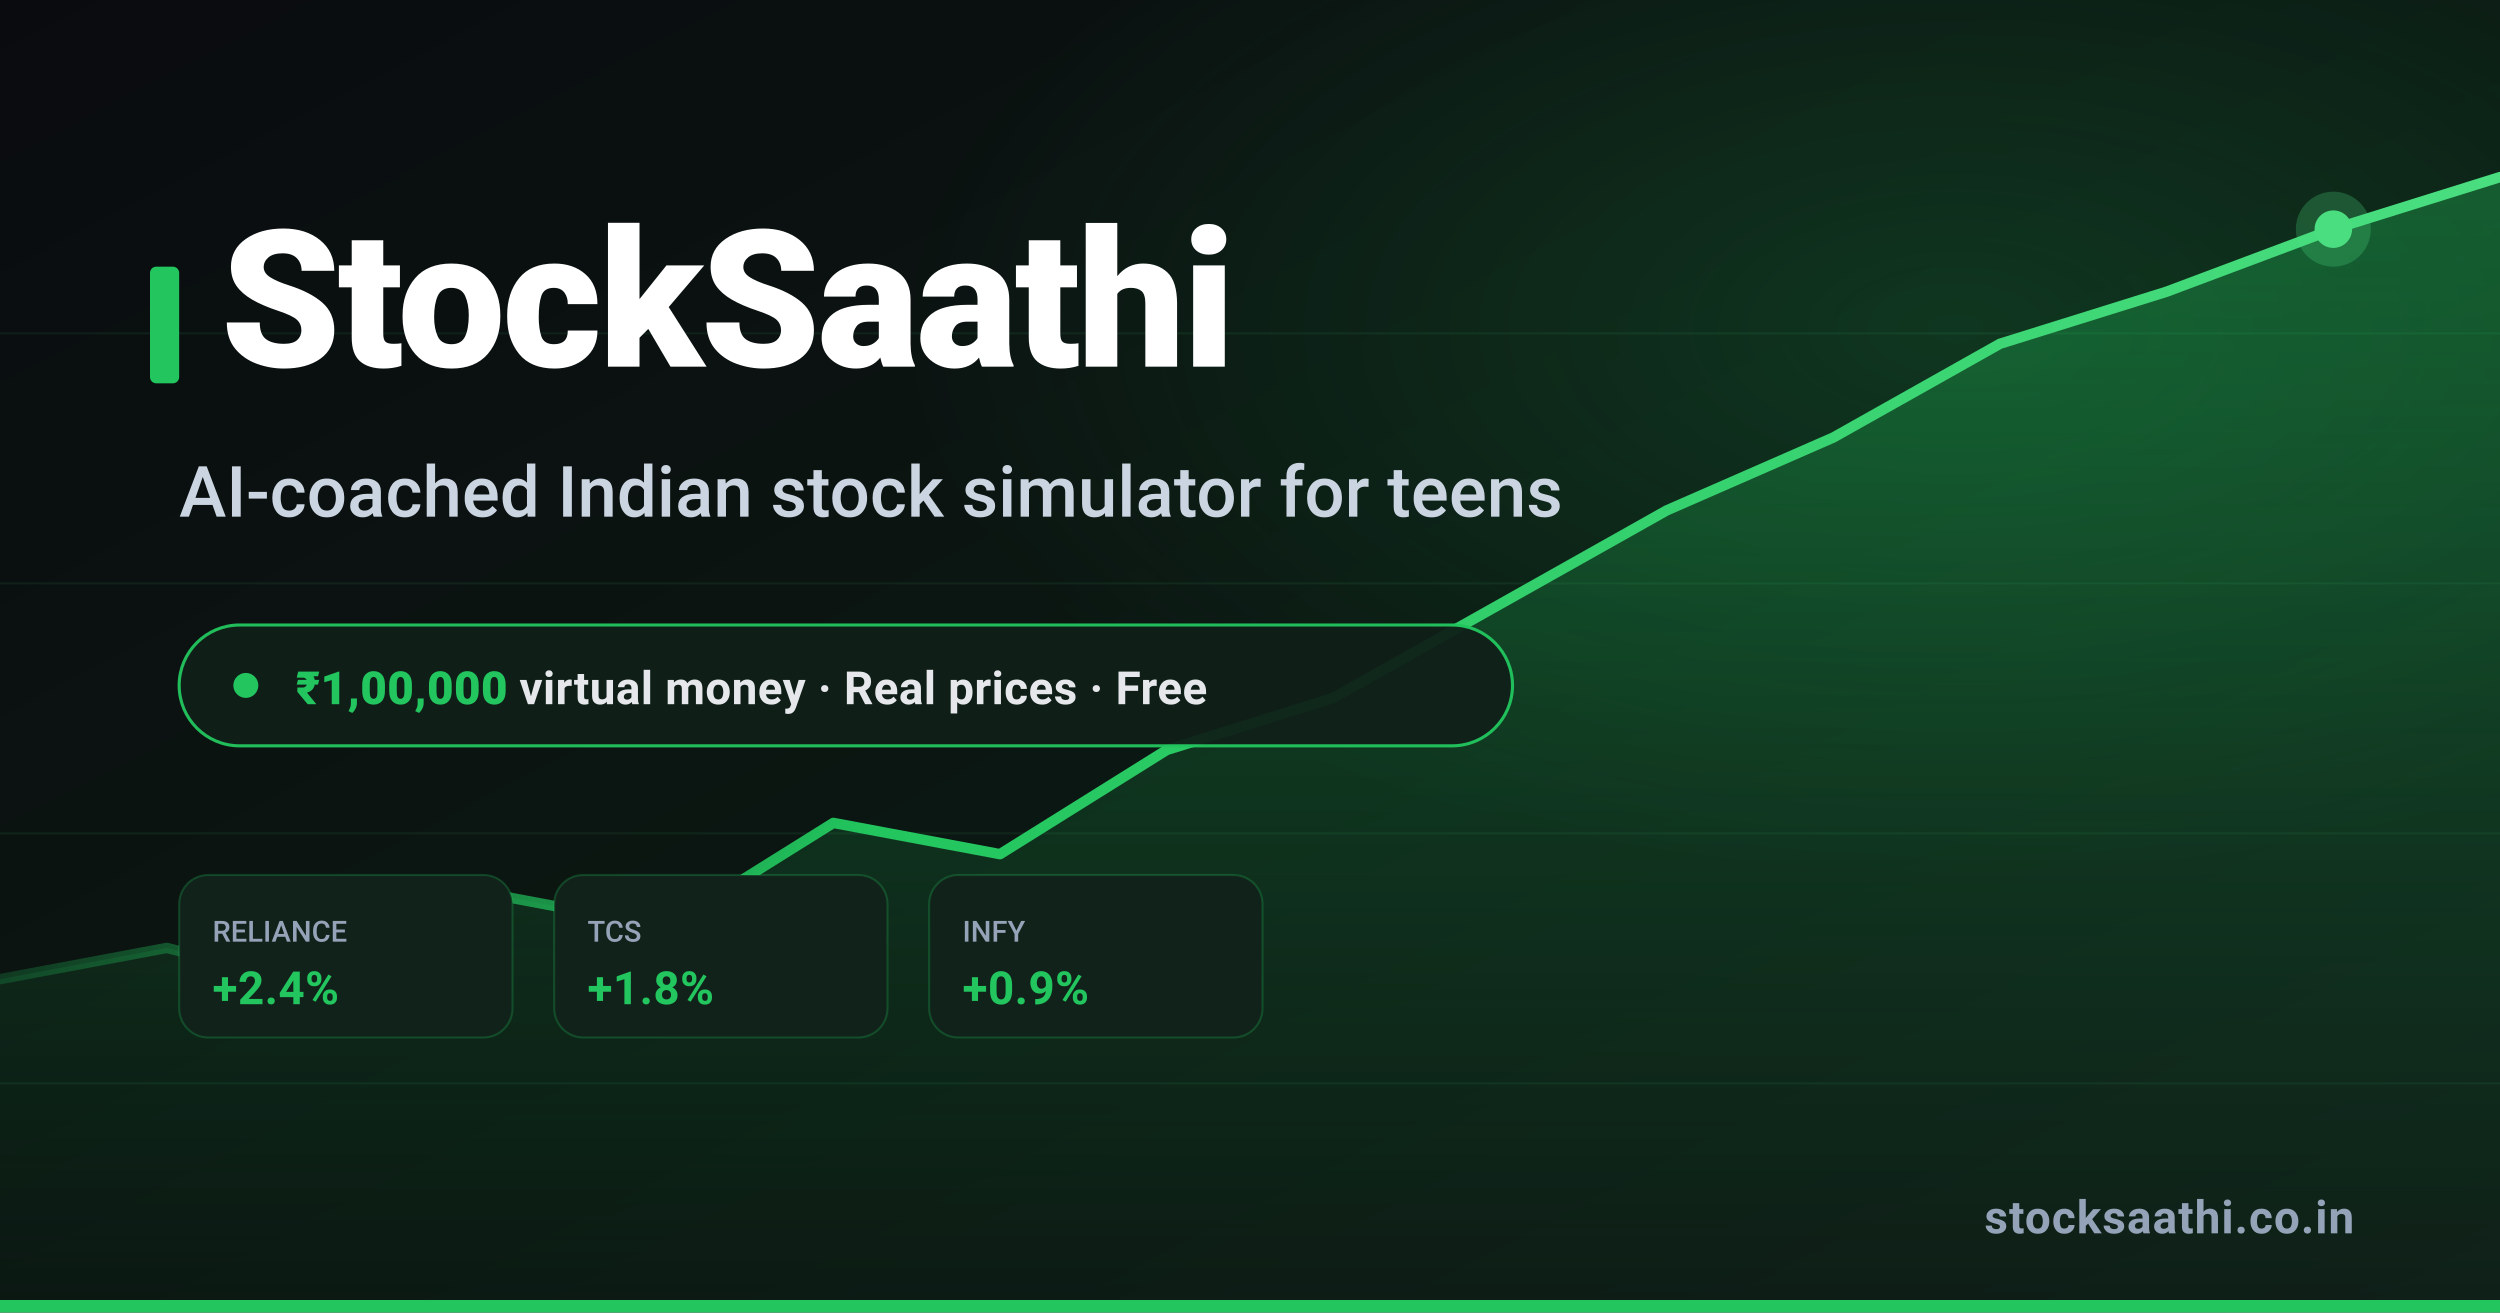
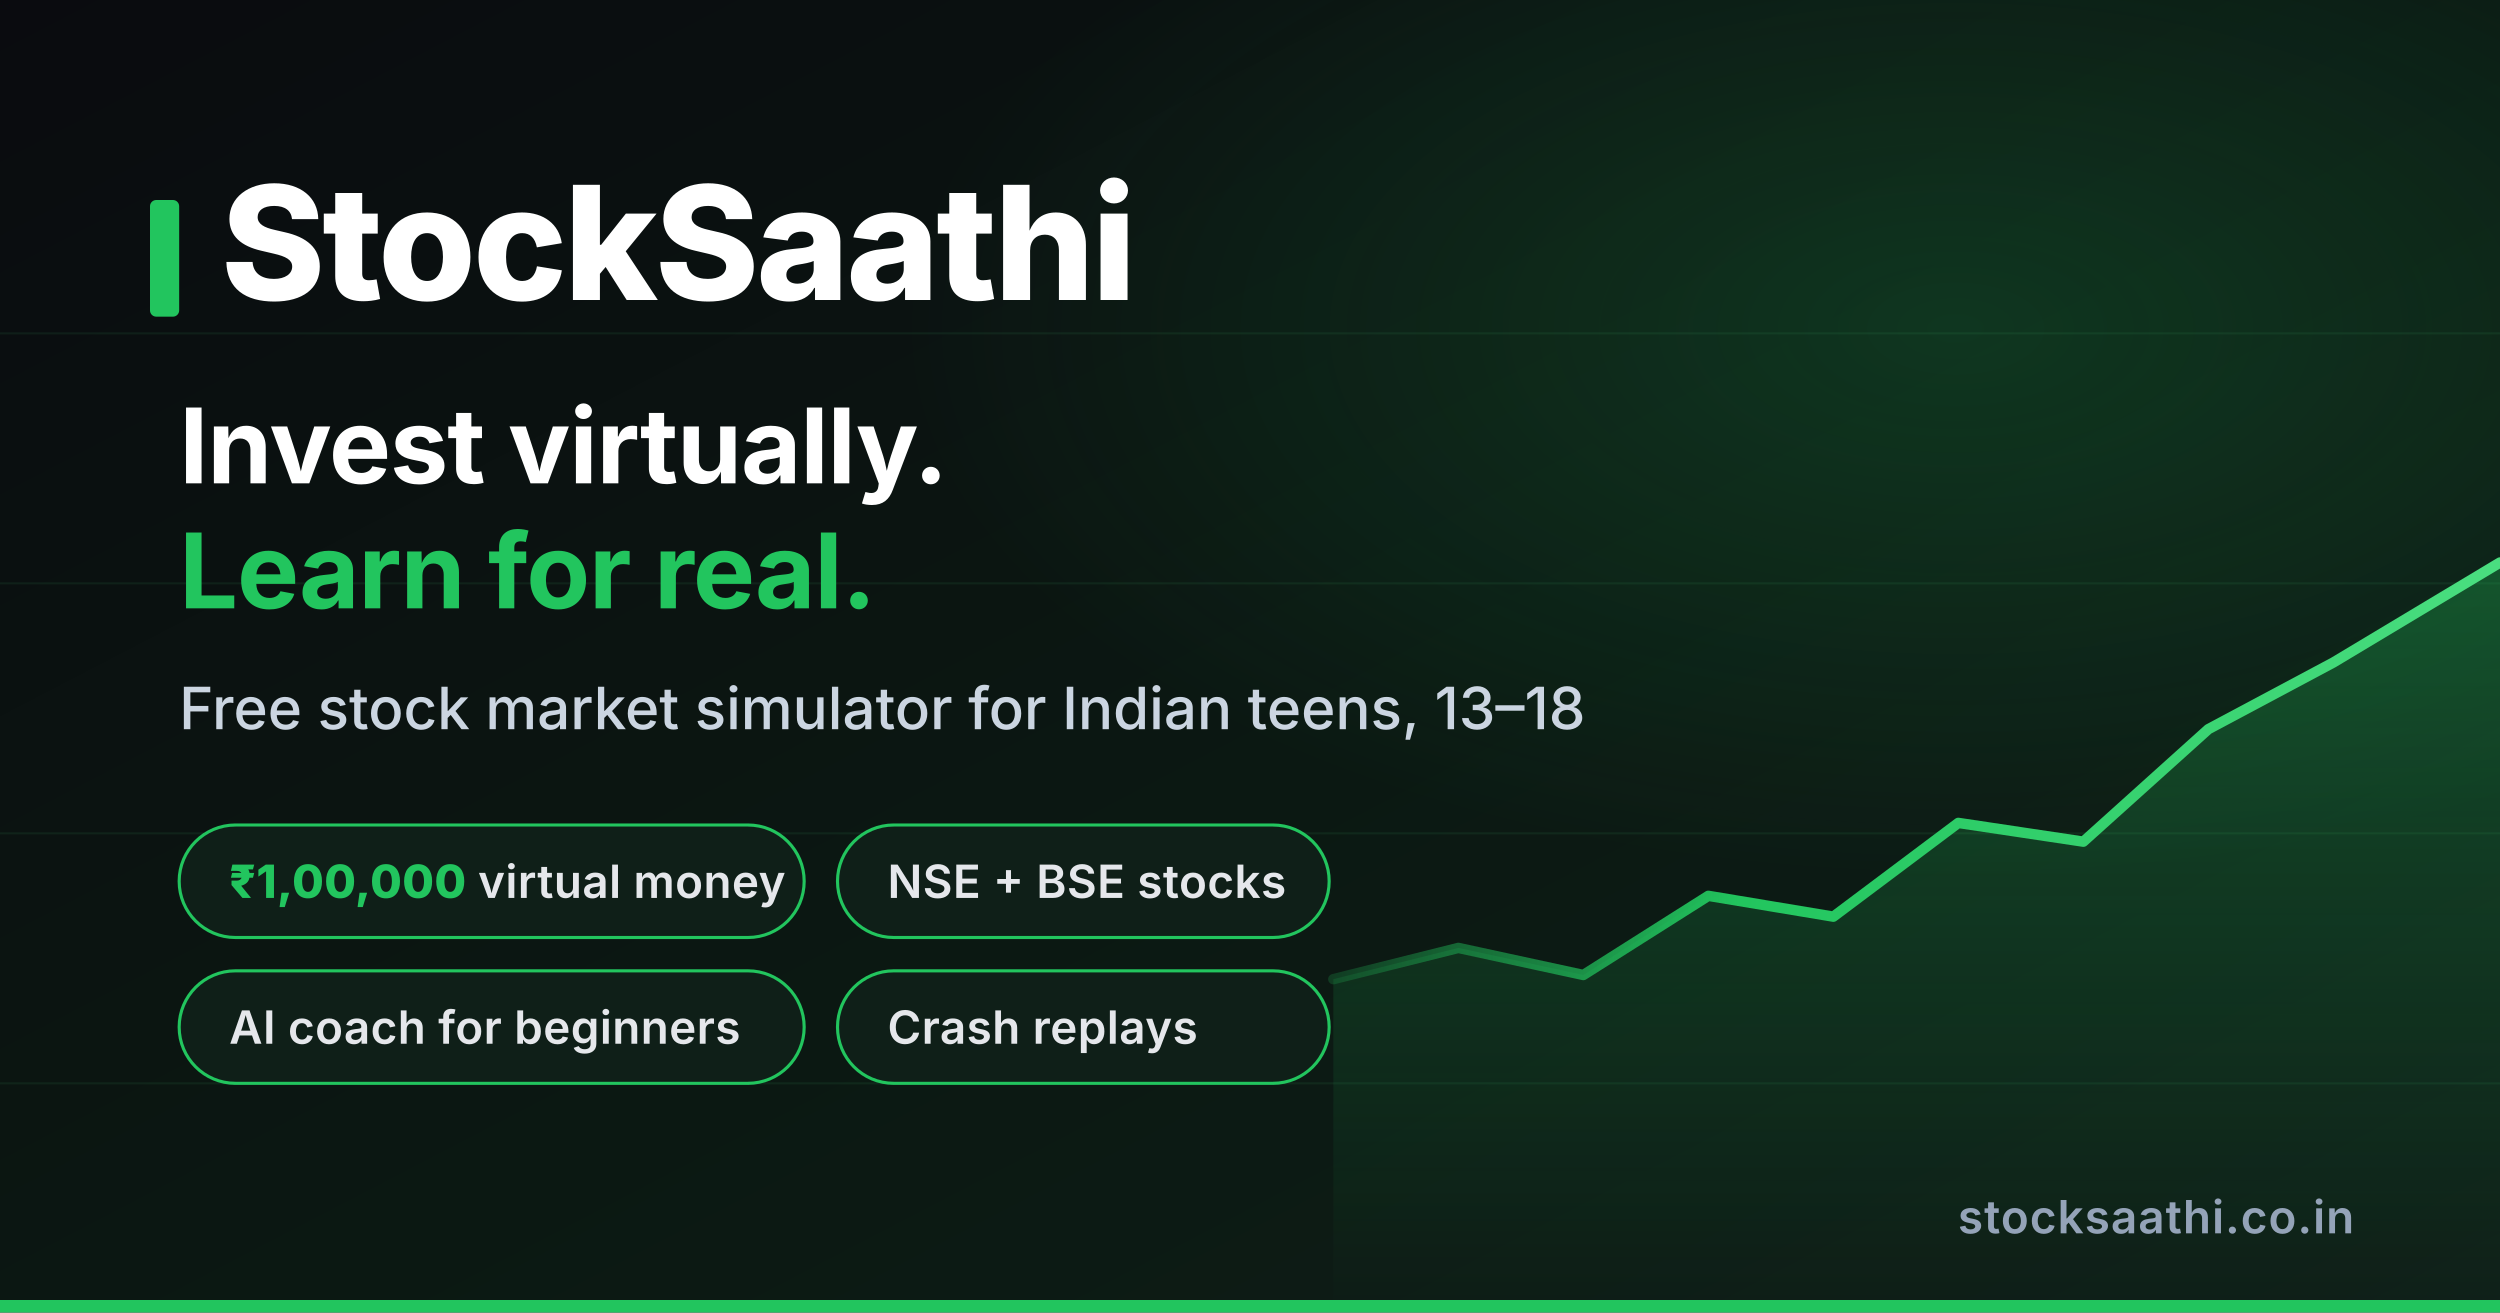
<svg xmlns="http://www.w3.org/2000/svg" viewBox="0 0 1200 630" width="1200" height="630">
  <defs>
    <linearGradient id="bg" x1="0" y1="0" x2="1" y2="1">
      <stop offset="0%" stop-color="#0A0B0F" />
      <stop offset="55%" stop-color="#0B1812" />
      <stop offset="100%" stop-color="#0F1F18" />
    </linearGradient>
    <linearGradient id="line" x1="0" y1="0" x2="1" y2="0">
      <stop offset="0%" stop-color="#22C55E" stop-opacity="0.2" />
      <stop offset="35%" stop-color="#22C55E" stop-opacity="1" />
      <stop offset="100%" stop-color="#4ADE80" stop-opacity="1" />
    </linearGradient>
    <linearGradient id="fill" x1="0" y1="0" x2="0" y2="1">
-       <stop offset="0%" stop-color="#22C55E" stop-opacity="0.35" />
+       <stop offset="0%" stop-color="#22C55E" stop-opacity="0.30" />
      <stop offset="100%" stop-color="#22C55E" stop-opacity="0" />
    </linearGradient>
    <radialGradient id="glow" cx="0.78" cy="0.25" r="0.7">
      <stop offset="0%" stop-color="#22C55E" stop-opacity="0.18" />
      <stop offset="60%" stop-color="#22C55E" stop-opacity="0" />
    </radialGradient>
    <style>
-       .wm { font-family: system-ui, -apple-system, "Segoe UI", Roboto, sans-serif; font-weight: 800; letter-spacing: -1.5px; }
-       .sub { font-family: system-ui, -apple-system, "Segoe UI", Roboto, sans-serif; font-weight: 500; }
-       .pill { font-family: system-ui, -apple-system, "Segoe UI", Roboto, sans-serif; font-weight: 600; letter-spacing: 0.2px; }
-       .url { font-family: system-ui, -apple-system, "Segoe UI", Roboto, sans-serif; font-weight: 600; letter-spacing: 0.5px; }
-       .accent { fill: #22C55E; }
+       .wm   { font-family: Inter, system-ui, -apple-system, "Segoe UI", Roboto, sans-serif; font-weight: 800; letter-spacing: -1.5px; }
+       .head { font-family: Inter, system-ui, -apple-system, "Segoe UI", Roboto, sans-serif; font-weight: 700; letter-spacing: -0.5px; }
+       .sub  { font-family: Inter, system-ui, -apple-system, "Segoe UI", Roboto, sans-serif; font-weight: 500; }
+       .pill { font-family: Inter, system-ui, -apple-system, "Segoe UI", Roboto, sans-serif; font-weight: 600; letter-spacing: 0.2px; }
+       .url  { font-family: Inter, system-ui, -apple-system, "Segoe UI", Roboto, sans-serif; font-weight: 600; letter-spacing: 0.5px; }
    </style>
  </defs>
  <rect width="1200" height="630" fill="url(#bg)" />
  <rect width="1200" height="630" fill="url(#glow)" />
  <g opacity="0.08" stroke="#4ADE80" stroke-width="1">
    <line x1="0" y1="160" x2="1200" y2="160" />
    <line x1="0" y1="280" x2="1200" y2="280" />
    <line x1="0" y1="400" x2="1200" y2="400" />
    <line x1="0" y1="520" x2="1200" y2="520" />
  </g>
-   <g transform="translate(0,0)">
-     <path d="M 0 470 L 80 455 L 160 475 L 240 430 L 320 445 L 400 395 L 480 410 L 560 360 L 640 335 L 720 290 L 800 245 L 880 210 L 960 165 L 1040 140 L 1120 110 L 1200 85 L 1200 630 L 0 630 Z" fill="url(#fill)" />
-     <path d="M 0 470 L 80 455 L 160 475 L 240 430 L 320 445 L 400 395 L 480 410 L 560 360 L 640 335 L 720 290 L 800 245 L 880 210 L 960 165 L 1040 140 L 1120 110 L 1200 85" fill="none" stroke="url(#line)" stroke-width="5" stroke-linecap="round" stroke-linejoin="round" />
-     <circle cx="1120" cy="110" r="9" fill="#4ADE80" />
-     <circle cx="1120" cy="110" r="18" fill="#4ADE80" opacity="0.25" />
+   <path d="M 640 470 L 700 455 L 760 468 L 820 430 L 880 440 L 940 395 L 1000 404 L 1060 350 L 1120 318 L 1200 270 L 1200 630 L 640 630 Z" fill="url(#fill)" />
+   <path d="M 640 470 L 700 455 L 760 468 L 820 430 L 880 440 L 940 395 L 1000 404 L 1060 350 L 1120 318 L 1200 270" fill="none" stroke="url(#line)" stroke-width="5" stroke-linecap="round" stroke-linejoin="round" />
+   <g transform="translate(72,96)">
+     <rect x="0" y="0" width="14" height="56" rx="3" fill="#22C55E" />
+     <text x="34" y="48" class="wm" font-size="76" fill="#ffffff">StockSaathi</text>
  </g>
-   <g transform="translate(72,128)">
-     <rect x="0" y="0" width="14" height="56" rx="3" fill="#22C55E" />
-     <text x="34" y="48" class="wm" font-size="92" fill="#ffffff">StockSaathi</text>
-   </g>
-   <text x="86" y="248" class="sub" font-size="34" fill="#CBD5E1">
-     AI-coached Indian stock simulator for teens
-   </text>
-   <g transform="translate(86,300)">
-     <rect x="0" y="0" width="640" height="58" rx="29" fill="#0F1F18" stroke="#22C55E" stroke-width="1.5" opacity="0.95" />
-     <circle cx="32" cy="29" r="6" fill="#22C55E" />
-     <text x="56" y="38" class="pill" font-size="22" fill="#E5E7EB">
-       <tspan fill="#22C55E" font-weight="800">₹1,00,000</tspan> virtual money  ·  Real prices  ·  Free
-     </text>
-   </g>
-   <g transform="translate(86,420)">
-     <g transform="translate(0,0)">
-       <rect x="0" y="0" width="160" height="78" rx="14" fill="#11221A" stroke="#22C55E" stroke-opacity="0.25" stroke-width="1" />
-       <text x="16" y="32" class="sub" font-size="14" fill="#94A3B8">RELIANCE</text>
-       <text x="16" y="62" class="pill" font-size="22" fill="#22C55E">+2.4%</text>
-     </g>
-     <g transform="translate(180,0)">
-       <rect x="0" y="0" width="160" height="78" rx="14" fill="#11221A" stroke="#22C55E" stroke-opacity="0.25" stroke-width="1" />
-       <text x="16" y="32" class="sub" font-size="14" fill="#94A3B8">TCS</text>
-       <text x="16" y="62" class="pill" font-size="22" fill="#22C55E">+1.8%</text>
-     </g>
-     <g transform="translate(360,0)">
-       <rect x="0" y="0" width="160" height="78" rx="14" fill="#11221A" stroke="#22C55E" stroke-opacity="0.25" stroke-width="1" />
-       <text x="16" y="32" class="sub" font-size="14" fill="#94A3B8">INFY</text>
-       <text x="16" y="62" class="pill" font-size="22" fill="#22C55E">+0.9%</text>
-     </g>
+   <text x="86" y="232" class="head" font-size="50" fill="#ffffff">Invest virtually.</text>
+   <text x="86" y="292" class="head" font-size="50" fill="#22C55E">Learn for real.</text>
+   <text x="86" y="350" class="sub" font-size="28" fill="#CBD5E1">Free stock market simulator for Indian teens, 13–18</text>
+   <g transform="translate(86,396)" class="pill" font-size="22">
+     <rect x="0" y="0" width="300" height="54" rx="27" fill="#0F1F18" stroke="#22C55E" stroke-width="1.5" />
+     <text x="24" y="35" fill="#E5E7EB">
+       <tspan fill="#22C55E" font-weight="800">₹1,00,000</tspan> virtual money</text>
+     <rect x="316" y="0" width="236" height="54" rx="27" fill="#0F1F18" stroke="#22C55E" stroke-width="1.5" />
+     <text x="340" y="35" fill="#E5E7EB">NSE + BSE stocks</text>
+     <rect x="0" y="70" width="300" height="54" rx="27" fill="#0F1F18" stroke="#22C55E" stroke-width="1.5" />
+     <text x="24" y="105" fill="#E5E7EB">AI coach for beginners</text>
+     <rect x="316" y="70" width="236" height="54" rx="27" fill="#0F1F18" stroke="#22C55E" stroke-width="1.5" />
+     <text x="340" y="105" fill="#E5E7EB">Crash replays</text>
  </g>
  <g transform="translate(1130,592)" text-anchor="end">
    <text x="0" y="0" class="url" font-size="22" fill="#94A3B8">stocksaathi.co.in</text>
  </g>
  <rect x="0" y="624" width="1200" height="6" fill="#22C55E" />
</svg>
